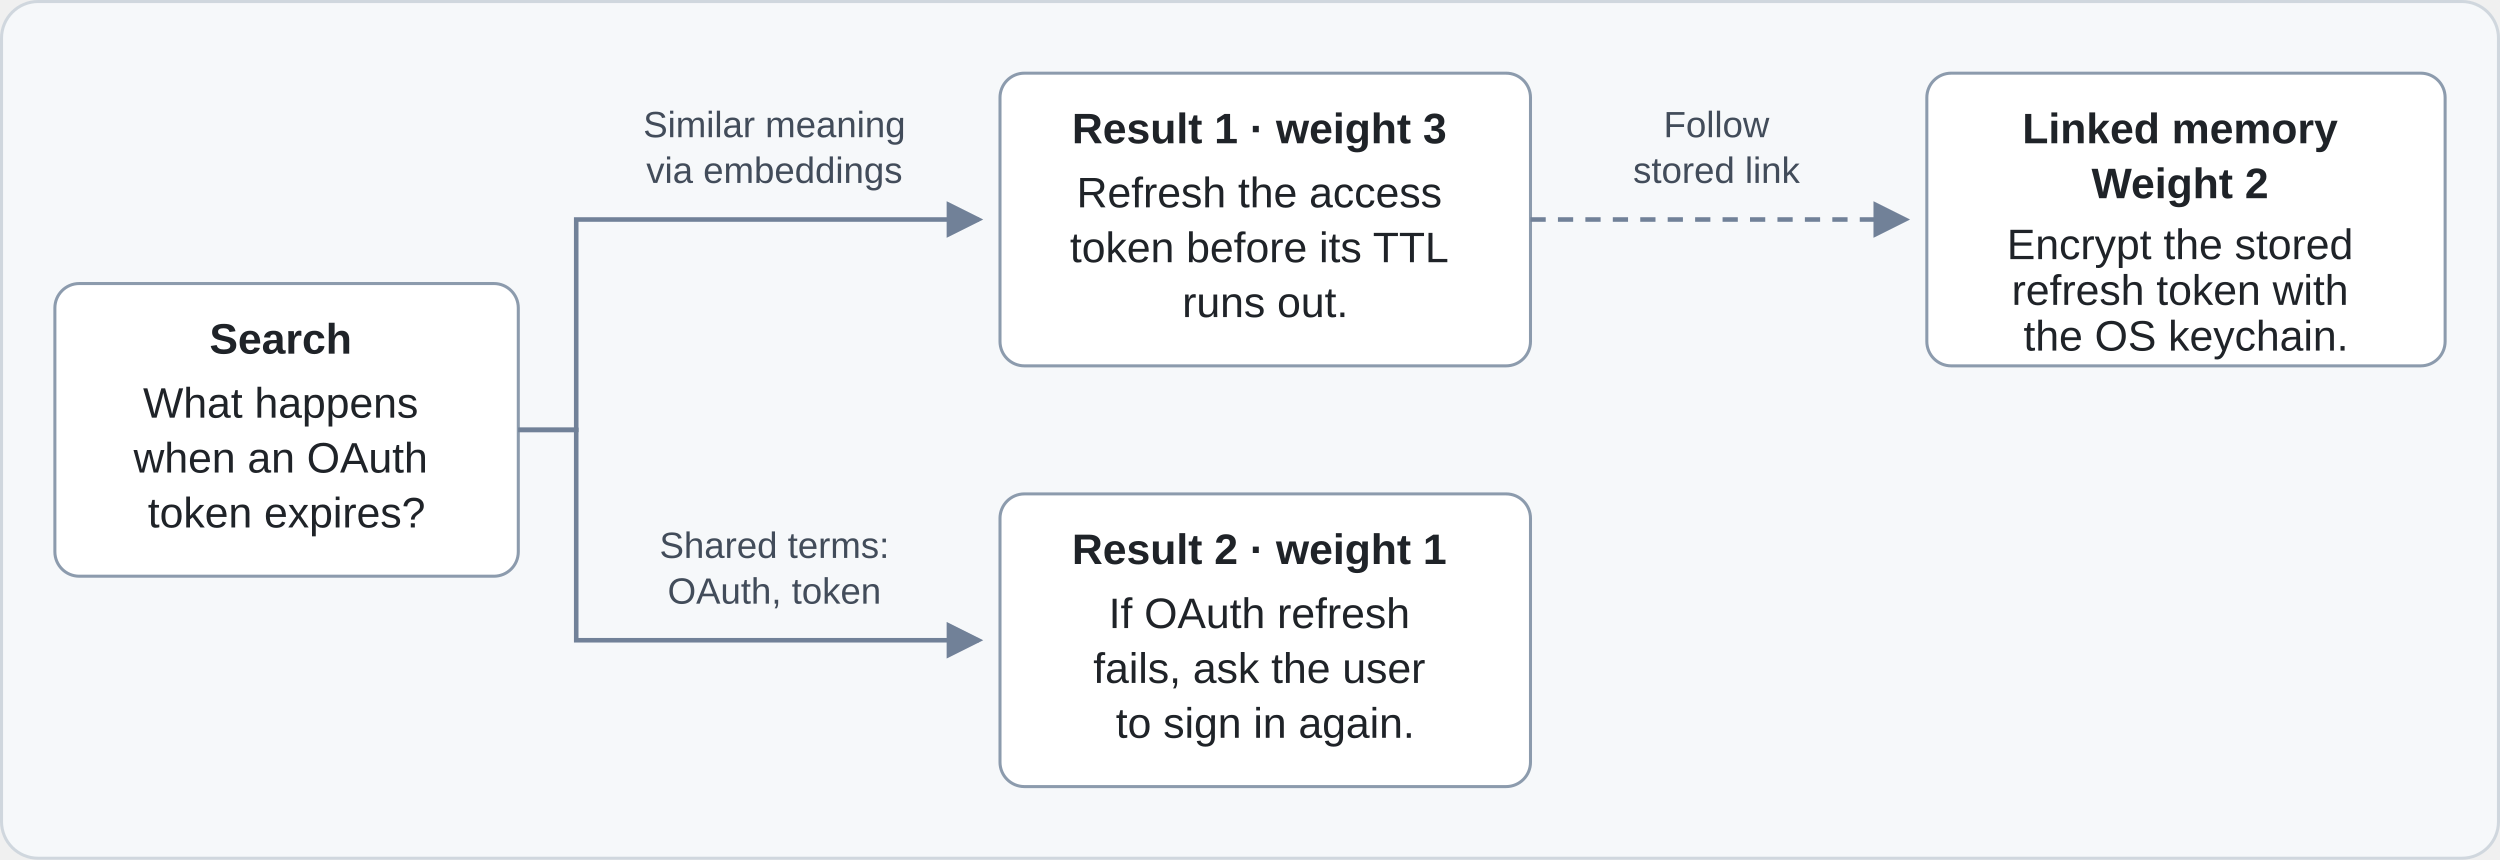
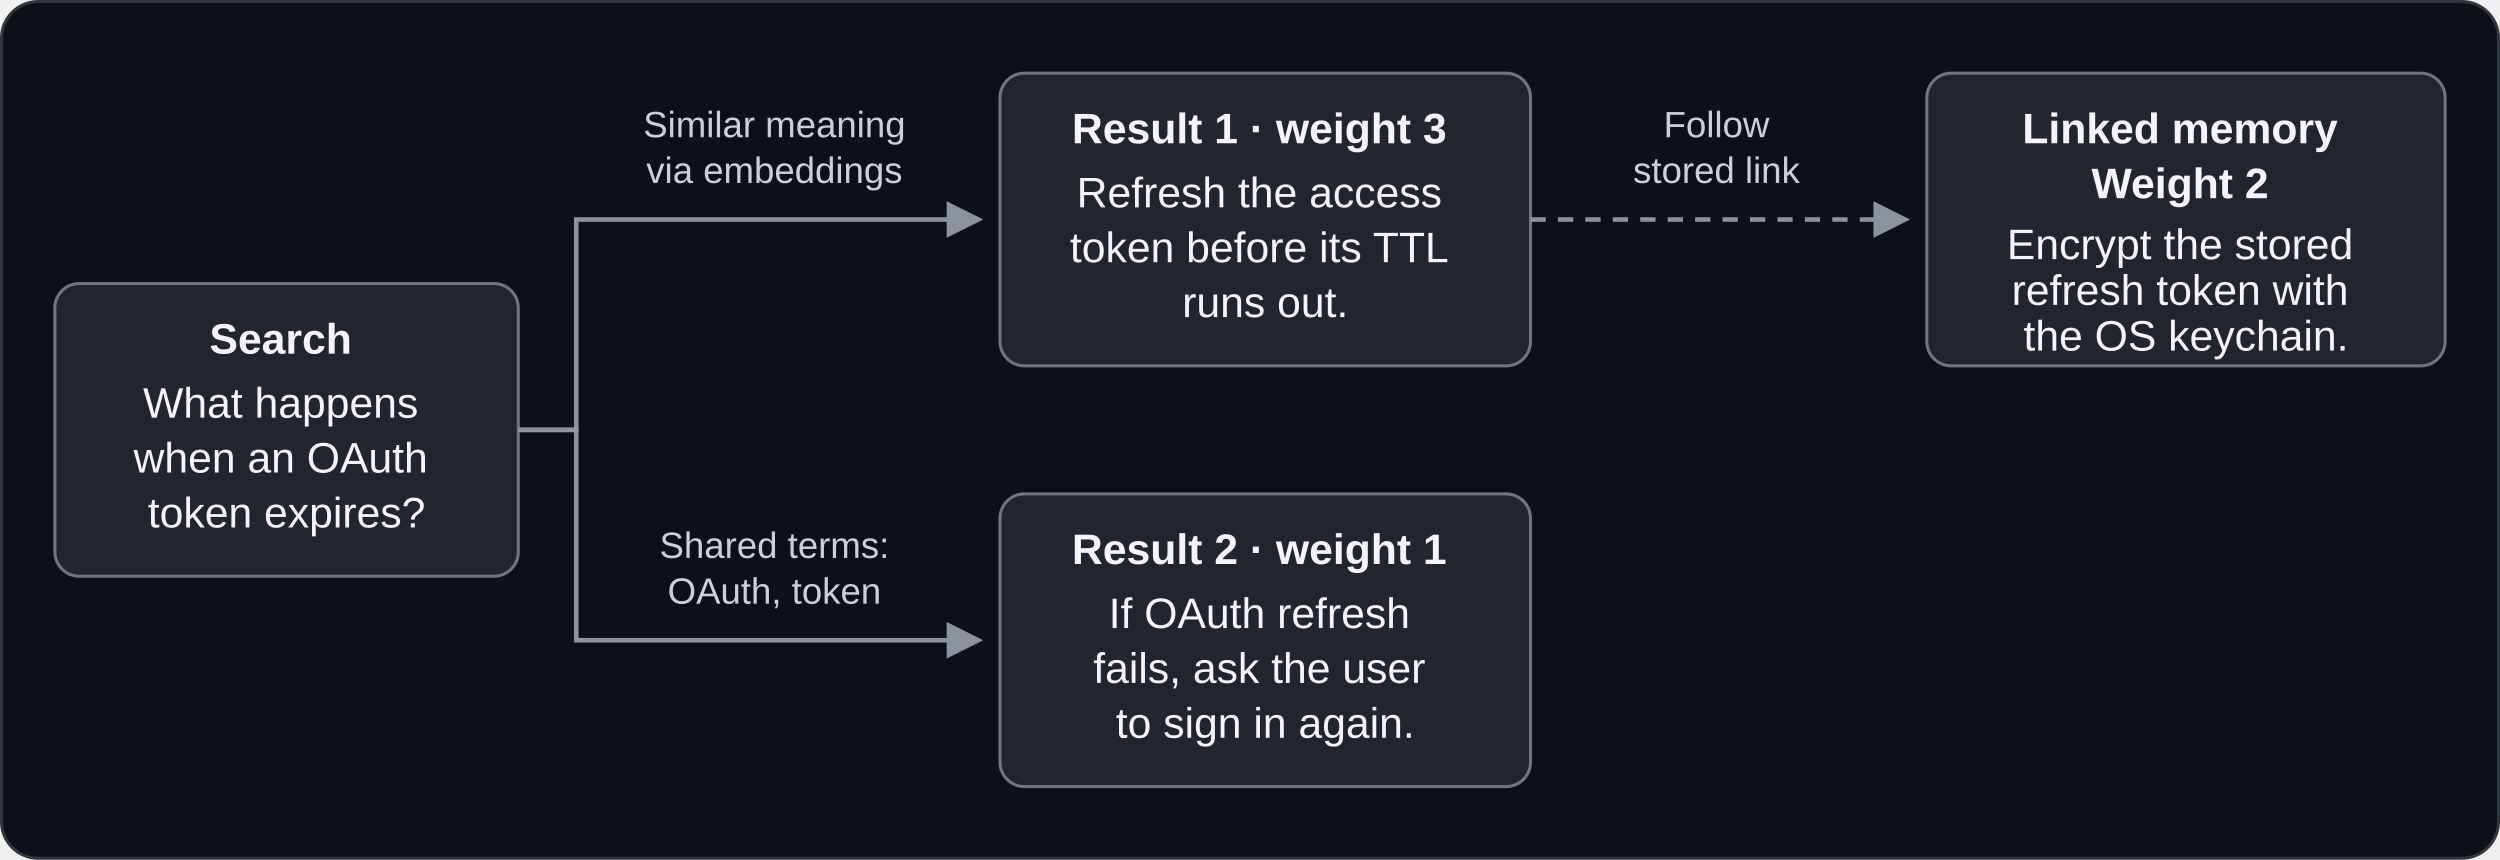
<svg xmlns="http://www.w3.org/2000/svg" width="820" height="282" viewBox="0 0 820 282" role="img" aria-labelledby="title description">
  <defs>
    <marker id="arrow" markerWidth="8" markerHeight="8" refX="7" refY="4" orient="auto">
-       <path d="M0 0L8 4L0 8Z" fill="#718198" />
+       <path d="M0 0L8 4L0 8Z" fill="#8b949e" />
    </marker>
  </defs>
-   <rect x="0.5" y="0.5" width="819" height="281" rx="12" fill="#f6f8fa" stroke="#d0d7de" />
-   <g fill="#fff" stroke="#8c9bad">
+   <rect x="0.5" y="0.5" width="819" height="281" rx="12" fill="#0d1117" stroke="#30363d" />
+   <g fill="#21262d" stroke="#6e7681">
    <rect x="18" y="93" width="152" height="96" rx="8" />
    <rect x="328" y="24" width="174" height="96" rx="8" />
    <rect x="328" y="162" width="174" height="96" rx="8" />
    <rect x="632" y="24" width="170" height="96" rx="8" />
  </g>
-   <g fill="none" stroke="#718198" stroke-width="1.5" marker-end="url(#arrow)">
+   <g fill="none" stroke="#8b949e" stroke-width="1.5" marker-end="url(#arrow)">
    <path d="M170 141H189V72H321" />
    <path d="M170 141H189V210H321" />
    <path d="M502 72H625" stroke-dasharray="5 4" />
  </g>
-   <g fill="#1f2328" font-family="Arial, Liberation Sans, sans-serif" font-size="14" text-anchor="middle">
+   <g fill="#f0f6fc" font-family="Arial, Liberation Sans, sans-serif" font-size="14" text-anchor="middle">
    <text x="94" y="116">
      <tspan font-weight="600">Search</tspan>
      <tspan x="94" dy="21">What happens</tspan>
      <tspan x="94" dy="18">when an OAuth</tspan>
      <tspan x="94" dy="18">token expires?</tspan>
    </text>
    <text x="415" y="47">
      <tspan font-weight="600">Result 1 · weight 3</tspan>
      <tspan x="415" dy="21">Refresh the access</tspan>
      <tspan x="415" dy="18">token before its TTL</tspan>
      <tspan x="415" dy="18">runs out.</tspan>
    </text>
    <text x="415" y="185">
      <tspan font-weight="600">Result 2 · weight 1</tspan>
      <tspan x="415" dy="21">If OAuth refresh</tspan>
      <tspan x="415" dy="18">fails, ask the user</tspan>
      <tspan x="415" dy="18">to sign in again.</tspan>
    </text>
    <text x="717" y="47">
      <tspan font-weight="600">Linked memory</tspan>
      <tspan x="717" dy="18" font-weight="600">Weight 2</tspan>
      <tspan x="717" dy="20">Encrypt the stored</tspan>
      <tspan x="717" dy="15">refresh token with</tspan>
      <tspan x="717" dy="15">the OS keychain.</tspan>
    </text>
  </g>
-   <g fill="#424c5a" font-family="Arial, Liberation Sans, sans-serif" font-size="12" text-anchor="middle">
+   <g fill="#c9d1d9" font-family="Arial, Liberation Sans, sans-serif" font-size="12" text-anchor="middle">
    <text x="254" y="45">Similar meaning<tspan x="254" dy="15">via embeddings</tspan>
    </text>
    <text x="254" y="183">Shared terms:<tspan x="254" dy="15">OAuth, token</tspan>
    </text>
    <text x="563" y="45">Follow<tspan x="563" dy="15">stored link</tspan>
    </text>
  </g>
</svg>
